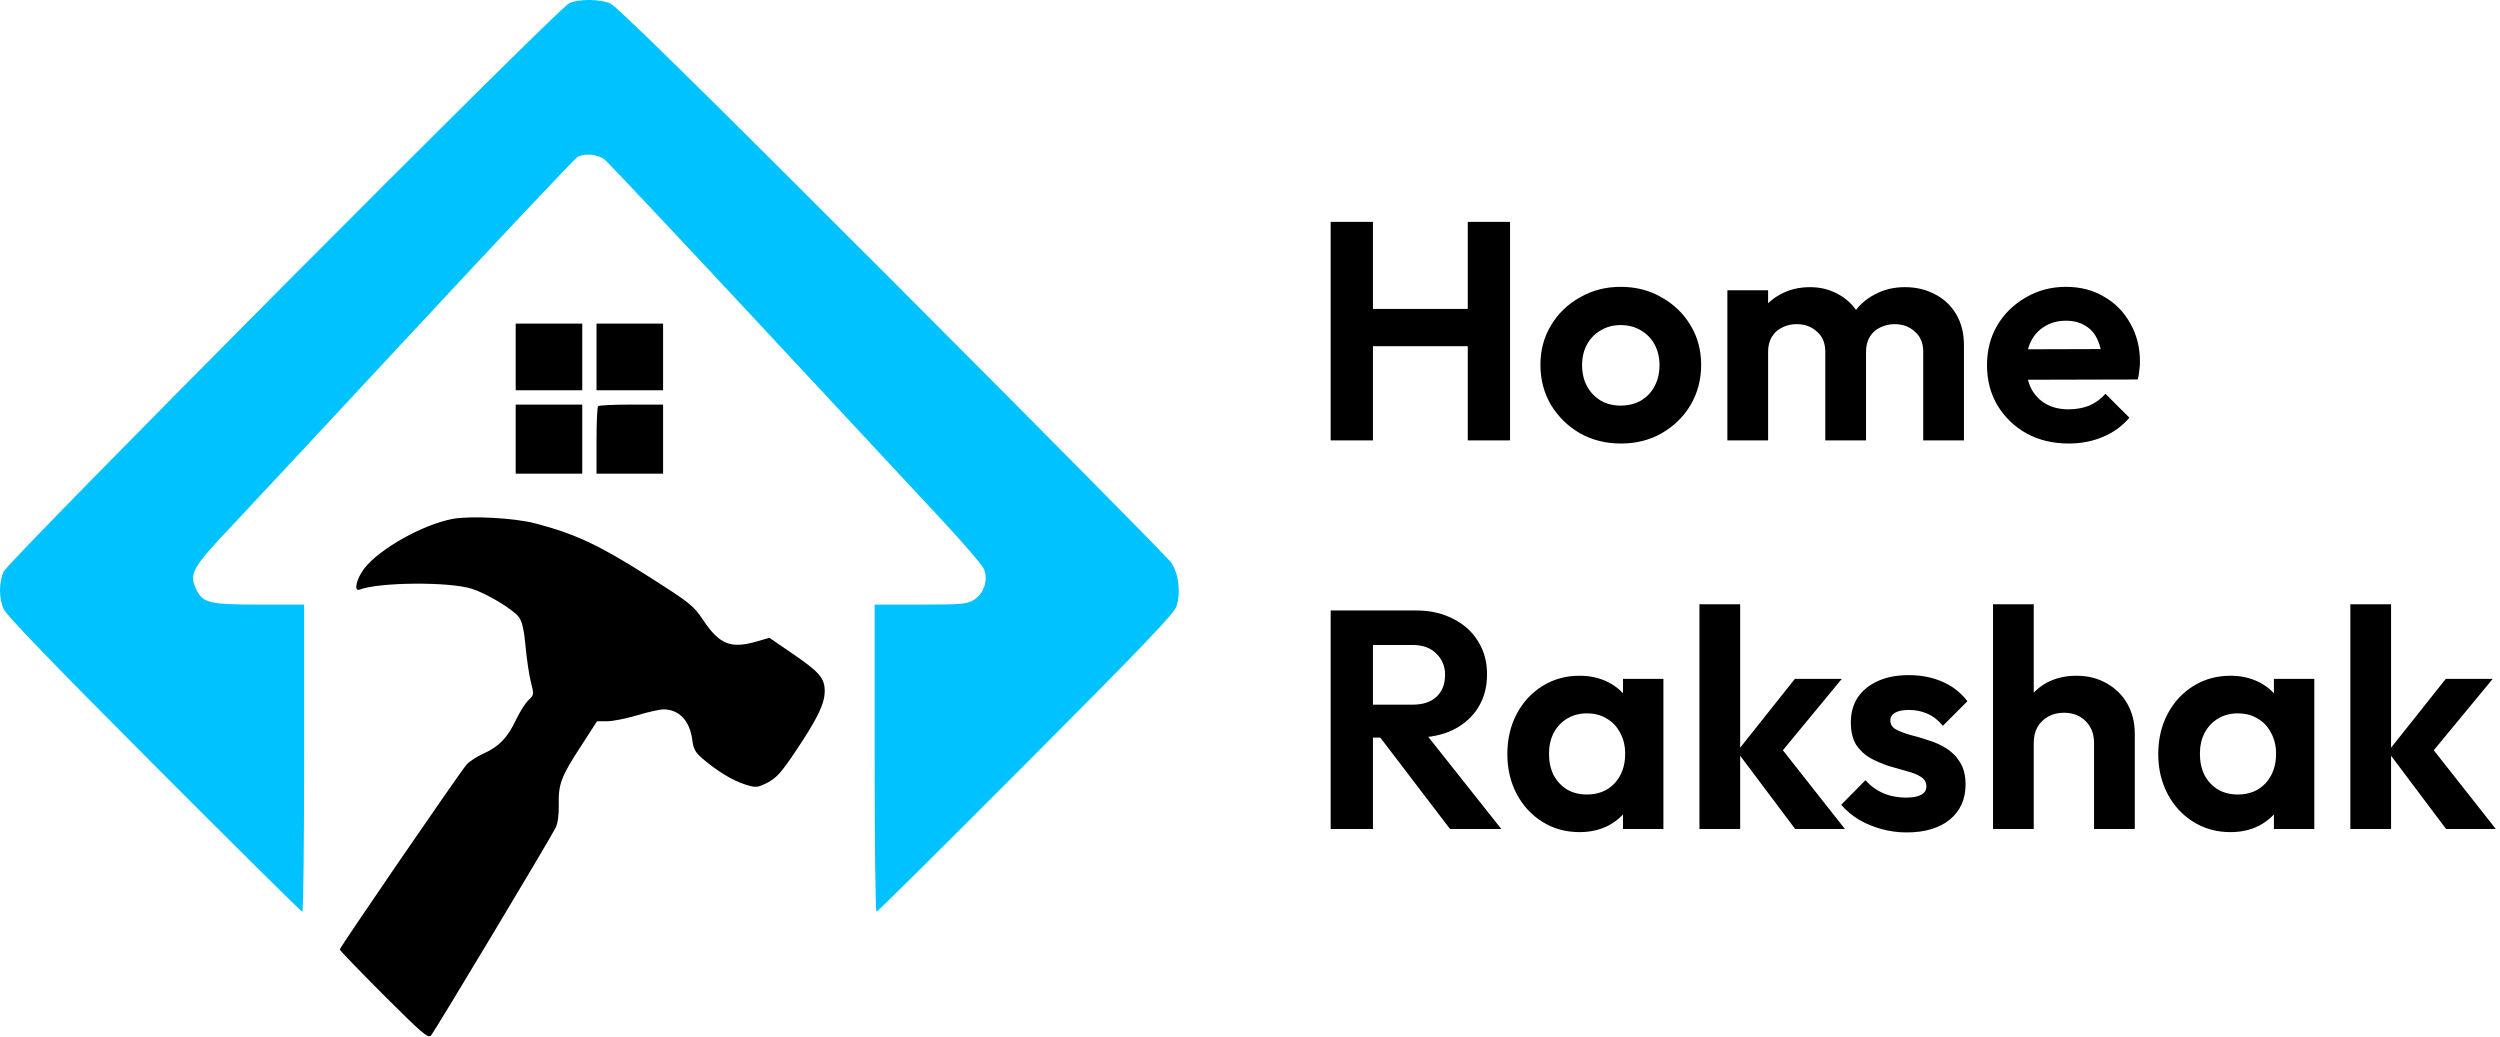
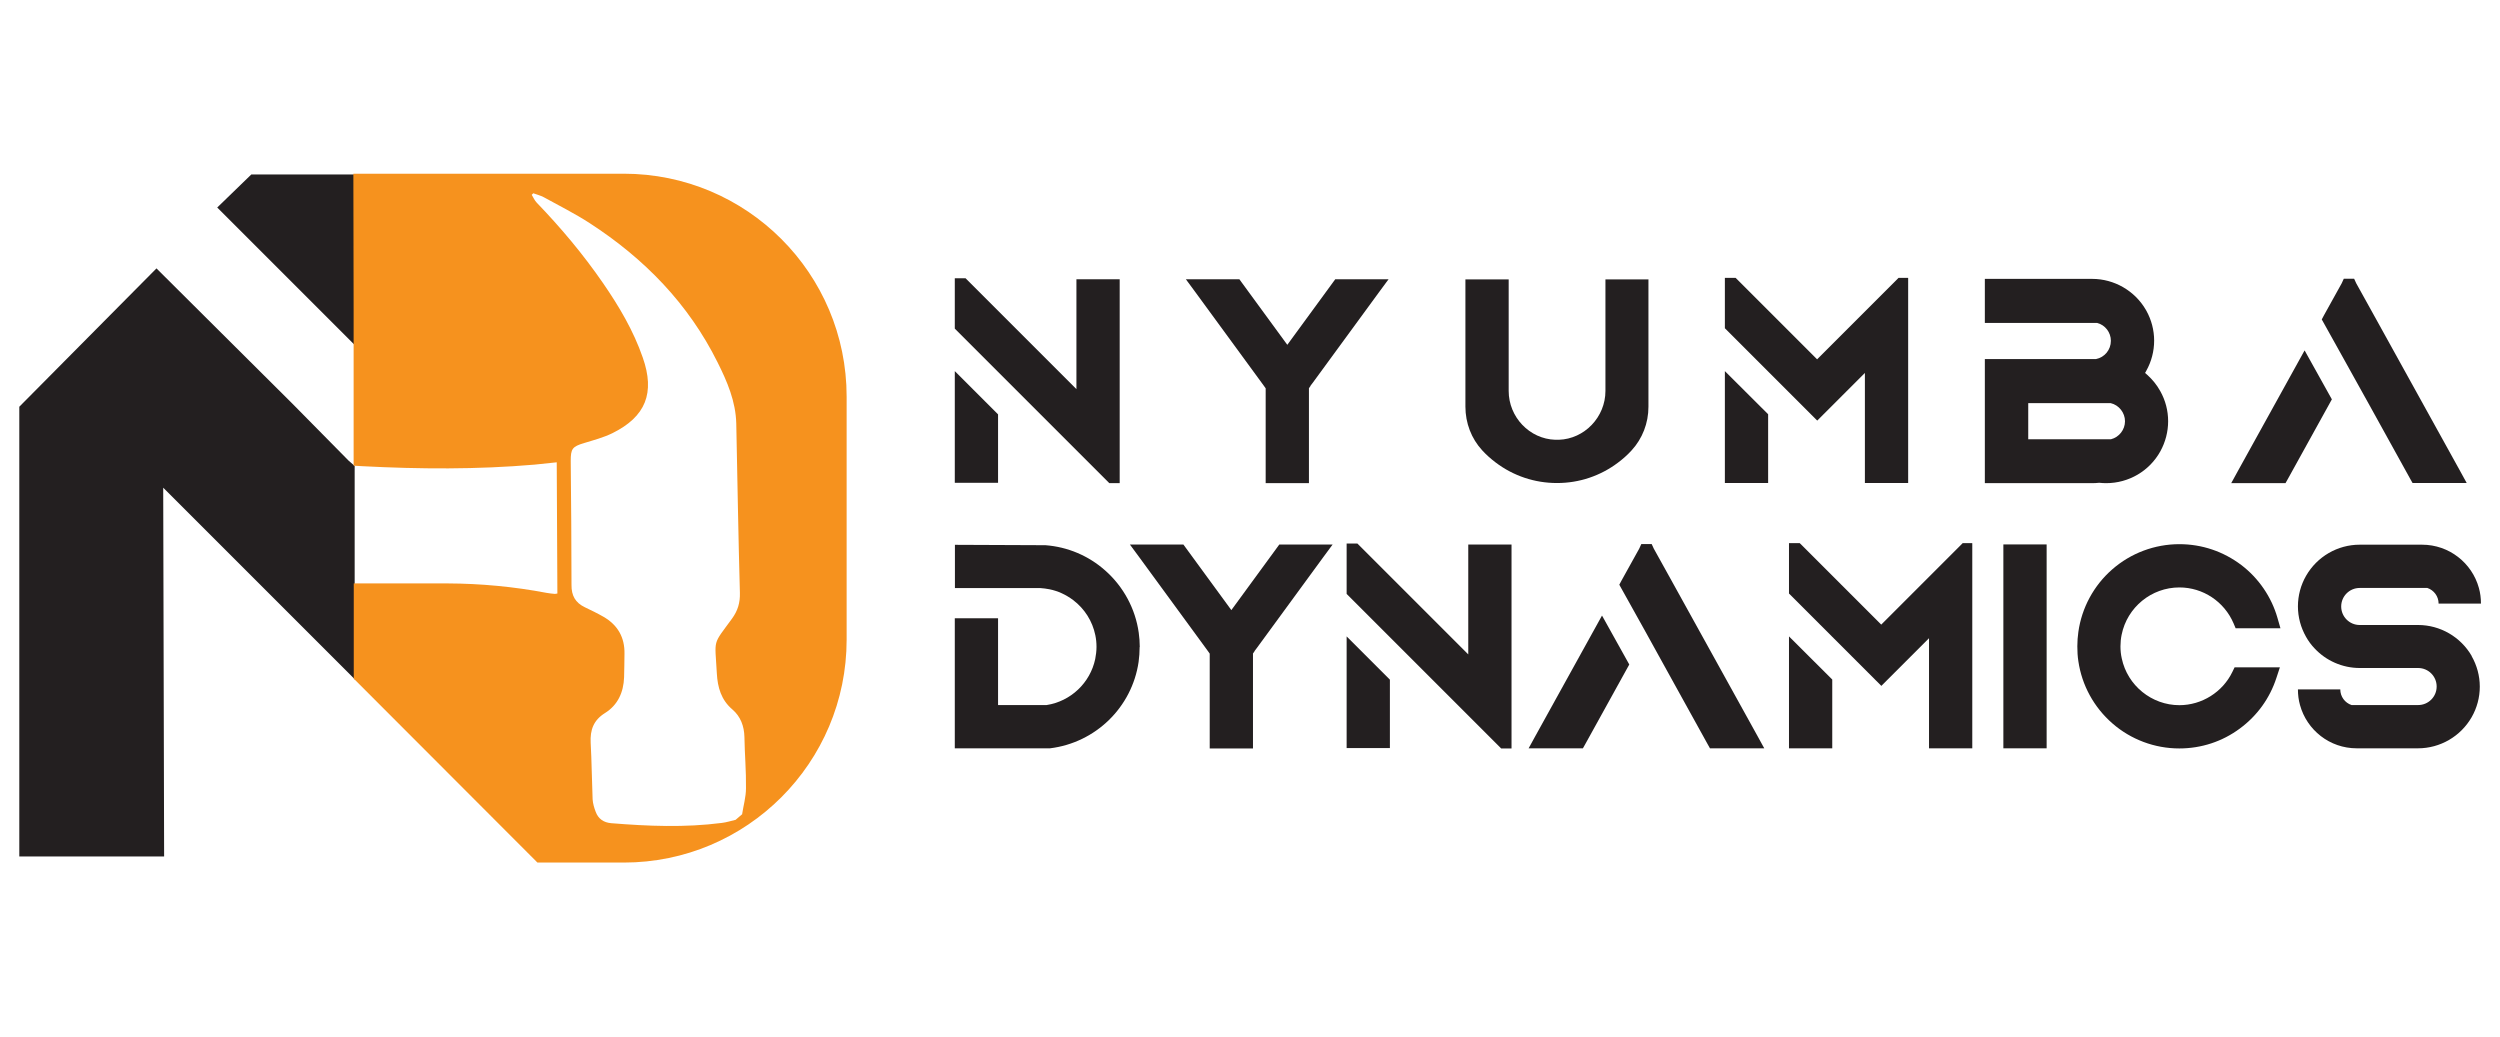
- <svg xmlns="http://www.w3.org/2000/svg" width="193" height="80" viewBox="0 0 193 80" fill="none">
-   <path fill-rule="evenodd" clip-rule="evenodd" d="M39.812 27.557V30.131H42.381H44.95V27.557V24.984H42.381H39.812V27.557ZM46.051 27.557V30.131H48.621H51.19V27.557V24.984H48.621H46.051V27.557ZM39.812 33.899V36.565H42.381H44.95V33.899V31.234H42.381H39.812V33.899ZM46.174 31.356C46.106 31.424 46.051 32.623 46.051 34.022V36.565H48.621H51.19V33.899V31.234H48.743C47.397 31.234 46.241 31.289 46.174 31.356ZM34.974 40.054C32.671 40.474 29.269 42.38 28.113 43.898C27.51 44.69 27.289 45.699 27.757 45.519C29.262 44.94 34.681 44.898 36.42 45.452C37.591 45.825 39.612 47.043 40.063 47.649C40.31 47.98 40.458 48.633 40.576 49.922C40.667 50.917 40.854 52.159 40.99 52.683C41.231 53.606 41.225 53.649 40.797 54.051C40.554 54.28 40.119 54.968 39.83 55.58C39.181 56.954 38.524 57.636 37.334 58.172C36.83 58.399 36.242 58.78 36.028 59.018C35.536 59.565 26.231 73.132 26.231 73.301C26.231 73.37 27.758 74.954 29.624 76.821C32.567 79.766 33.05 80.18 33.269 79.944C33.534 79.66 42.438 64.817 42.898 63.895C43.058 63.573 43.151 62.889 43.136 62.155C43.1 60.537 43.308 59.98 44.811 57.659L46.091 55.683H46.865C47.29 55.683 48.328 55.476 49.171 55.224C50.014 54.971 50.934 54.764 51.214 54.764C52.434 54.764 53.262 55.649 53.449 57.154C53.532 57.82 53.688 58.097 54.252 58.581C55.369 59.538 56.62 60.292 57.559 60.575C58.382 60.823 58.475 60.814 59.26 60.411C59.94 60.063 60.335 59.62 61.438 57.972C63.118 55.461 63.665 54.331 63.668 53.364C63.67 52.349 63.28 51.895 61.154 50.442L59.395 49.238L58.43 49.519C56.417 50.106 55.548 49.759 54.281 47.865C53.53 46.742 53.277 46.542 49.902 44.4C46.208 42.056 44.37 41.202 41.288 40.397C39.719 39.987 36.346 39.804 34.974 40.054Z" fill="black" />
-   <path fill-rule="evenodd" clip-rule="evenodd" d="M43.941 0.248C43.066 0.646 0.607 43.321 0.269 44.142C-0.09 45.014 -0.09 46.132 0.271 47.003C0.467 47.477 4.016 51.158 11.876 59.038C18.104 65.281 23.262 70.389 23.339 70.389C23.416 70.389 23.478 65.054 23.478 58.532V46.675H20.077C16.159 46.675 15.649 46.553 15.147 45.495C14.568 44.272 14.824 43.831 18.146 40.333C18.818 39.626 24.963 33.029 31.802 25.674C38.64 18.32 44.391 12.219 44.581 12.117C45.154 11.809 46.15 11.904 46.672 12.315C46.94 12.526 52.174 18.087 58.304 24.672C64.435 31.258 70.843 38.138 72.544 39.961C74.245 41.783 75.766 43.541 75.924 43.866C76.329 44.7 75.987 45.82 75.175 46.316C74.648 46.638 74.234 46.674 71.056 46.675L67.523 46.675V58.532C67.523 65.054 67.586 70.389 67.663 70.389C67.74 70.389 72.933 65.24 79.205 58.946C88.397 49.72 90.65 47.365 90.831 46.793C91.169 45.724 90.984 44.252 90.408 43.422C90.141 43.038 80.444 33.234 68.859 21.636C53.978 6.739 47.595 0.466 47.113 0.266C46.276 -0.081 44.683 -0.09 43.941 0.248Z" fill="#00C2FF" />
-   <path d="M102.728 34V17.128H105.992V34H102.728ZM113.312 34V17.128H116.576V34H113.312ZM104.792 26.728V23.848H114.224V26.728H104.792ZM125.137 34.24C123.969 34.24 122.913 33.976 121.969 33.448C121.041 32.904 120.297 32.176 119.737 31.264C119.193 30.336 118.921 29.304 118.921 28.168C118.921 27.032 119.193 26.016 119.737 25.12C120.281 24.208 121.025 23.488 121.969 22.96C122.913 22.416 123.961 22.144 125.113 22.144C126.297 22.144 127.353 22.416 128.281 22.96C129.225 23.488 129.969 24.208 130.513 25.12C131.057 26.016 131.329 27.032 131.329 28.168C131.329 29.304 131.057 30.336 130.513 31.264C129.969 32.176 129.225 32.904 128.281 33.448C127.353 33.976 126.305 34.24 125.137 34.24ZM125.113 31.312C125.705 31.312 126.225 31.184 126.673 30.928C127.137 30.656 127.489 30.288 127.729 29.824C127.985 29.344 128.113 28.8 128.113 28.192C128.113 27.584 127.985 27.048 127.729 26.584C127.473 26.12 127.121 25.76 126.673 25.504C126.225 25.232 125.705 25.096 125.113 25.096C124.537 25.096 124.025 25.232 123.577 25.504C123.129 25.76 122.777 26.12 122.521 26.584C122.265 27.048 122.137 27.584 122.137 28.192C122.137 28.8 122.265 29.344 122.521 29.824C122.777 30.288 123.129 30.656 123.577 30.928C124.025 31.184 124.537 31.312 125.113 31.312ZM133.353 34V22.408H136.497V34H133.353ZM140.913 34V27.16C140.913 26.488 140.697 25.968 140.265 25.6C139.849 25.216 139.329 25.024 138.705 25.024C138.289 25.024 137.913 25.112 137.577 25.288C137.241 25.448 136.977 25.688 136.785 26.008C136.593 26.328 136.497 26.712 136.497 27.16L135.273 26.56C135.273 25.664 135.465 24.888 135.849 24.232C136.249 23.576 136.785 23.072 137.457 22.72C138.129 22.352 138.889 22.168 139.737 22.168C140.537 22.168 141.265 22.352 141.921 22.72C142.577 23.072 143.097 23.576 143.481 24.232C143.865 24.872 144.057 25.648 144.057 26.56V34H140.913ZM148.473 34V27.16C148.473 26.488 148.257 25.968 147.825 25.6C147.409 25.216 146.889 25.024 146.265 25.024C145.865 25.024 145.489 25.112 145.137 25.288C144.801 25.448 144.537 25.688 144.345 26.008C144.153 26.328 144.057 26.712 144.057 27.16L142.257 26.728C142.321 25.8 142.569 25 143.001 24.328C143.433 23.64 144.001 23.112 144.705 22.744C145.409 22.36 146.193 22.168 147.057 22.168C147.921 22.168 148.697 22.352 149.385 22.72C150.073 23.072 150.617 23.584 151.017 24.256C151.417 24.928 151.617 25.728 151.617 26.656V34H148.473ZM159.709 34.24C158.493 34.24 157.413 33.984 156.469 33.472C155.525 32.944 154.773 32.224 154.213 31.312C153.669 30.4 153.397 29.36 153.397 28.192C153.397 27.04 153.661 26.016 154.189 25.12C154.733 24.208 155.469 23.488 156.397 22.96C157.325 22.416 158.357 22.144 159.493 22.144C160.613 22.144 161.597 22.4 162.445 22.912C163.309 23.408 163.981 24.096 164.461 24.976C164.957 25.84 165.205 26.824 165.205 27.928C165.205 28.136 165.189 28.352 165.157 28.576C165.141 28.784 165.101 29.024 165.037 29.296L155.293 29.32V26.968L163.573 26.944L162.301 27.928C162.269 27.24 162.141 26.664 161.917 26.2C161.709 25.736 161.397 25.384 160.981 25.144C160.581 24.888 160.085 24.76 159.493 24.76C158.869 24.76 158.325 24.904 157.861 25.192C157.397 25.464 157.037 25.856 156.781 26.368C156.541 26.864 156.421 27.456 156.421 28.144C156.421 28.848 156.549 29.464 156.805 29.992C157.077 30.504 157.461 30.904 157.957 31.192C158.453 31.464 159.029 31.6 159.685 31.6C160.277 31.6 160.813 31.504 161.293 31.312C161.773 31.104 162.189 30.8 162.541 30.4L164.389 32.248C163.829 32.904 163.141 33.4 162.325 33.736C161.525 34.072 160.653 34.24 159.709 34.24ZM105.128 56.944V54.4H109.04C109.84 54.4 110.456 54.2 110.888 53.8C111.336 53.384 111.56 52.816 111.56 52.096C111.56 51.44 111.336 50.896 110.888 50.464C110.456 50.016 109.84 49.792 109.04 49.792H105.128V47.128H109.328C110.416 47.128 111.368 47.344 112.184 47.776C113.016 48.192 113.656 48.768 114.104 49.504C114.568 50.24 114.8 51.088 114.8 52.048C114.8 53.04 114.568 53.904 114.104 54.64C113.656 55.36 113.016 55.928 112.184 56.344C111.352 56.744 110.384 56.944 109.28 56.944H105.128ZM102.728 64V47.128H105.992V64H102.728ZM111.944 64L106.376 56.704L109.376 55.768L115.904 64H111.944ZM121.935 64.24C120.879 64.24 119.927 63.976 119.079 63.448C118.231 62.92 117.567 62.2 117.087 61.288C116.607 60.376 116.367 59.352 116.367 58.216C116.367 57.064 116.607 56.032 117.087 55.12C117.567 54.208 118.231 53.488 119.079 52.96C119.927 52.432 120.879 52.168 121.935 52.168C122.767 52.168 123.511 52.336 124.167 52.672C124.823 53.008 125.343 53.48 125.727 54.088C126.127 54.68 126.343 55.352 126.375 56.104V60.28C126.343 61.048 126.127 61.728 125.727 62.32C125.343 62.912 124.823 63.384 124.167 63.736C123.511 64.072 122.767 64.24 121.935 64.24ZM122.511 61.336C123.391 61.336 124.103 61.048 124.647 60.472C125.191 59.88 125.463 59.12 125.463 58.192C125.463 57.584 125.335 57.048 125.079 56.584C124.839 56.104 124.495 55.736 124.047 55.48C123.615 55.208 123.103 55.072 122.511 55.072C121.935 55.072 121.423 55.208 120.975 55.48C120.543 55.736 120.199 56.104 119.943 56.584C119.703 57.048 119.583 57.584 119.583 58.192C119.583 58.816 119.703 59.368 119.943 59.848C120.199 60.312 120.543 60.68 120.975 60.952C121.423 61.208 121.935 61.336 122.511 61.336ZM125.295 64V60.88L125.799 58.048L125.295 55.264V52.408H128.415V64H125.295ZM138.589 64L134.101 58.024L138.565 52.408H142.189L136.957 58.744L137.077 57.208L142.429 64H138.589ZM131.197 64V46.648H134.341V64H131.197ZM147.181 64.264C146.525 64.264 145.877 64.176 145.237 64C144.613 63.824 144.037 63.584 143.509 63.28C142.981 62.96 142.525 62.576 142.141 62.128L144.013 60.232C144.413 60.68 144.877 61.016 145.405 61.24C145.933 61.464 146.517 61.576 147.157 61.576C147.669 61.576 148.053 61.504 148.309 61.36C148.581 61.216 148.717 61 148.717 60.712C148.717 60.392 148.573 60.144 148.285 59.968C148.013 59.792 147.653 59.648 147.205 59.536C146.757 59.408 146.285 59.272 145.789 59.128C145.309 58.968 144.845 58.768 144.397 58.528C143.949 58.272 143.581 57.928 143.293 57.496C143.021 57.048 142.885 56.472 142.885 55.768C142.885 55.032 143.061 54.392 143.413 53.848C143.781 53.304 144.301 52.88 144.973 52.576C145.645 52.272 146.437 52.12 147.349 52.12C148.309 52.12 149.173 52.288 149.941 52.624C150.725 52.96 151.373 53.464 151.885 54.136L149.989 56.032C149.637 55.6 149.237 55.288 148.789 55.096C148.357 54.904 147.885 54.808 147.373 54.808C146.909 54.808 146.549 54.88 146.293 55.024C146.053 55.168 145.933 55.368 145.933 55.624C145.933 55.912 146.069 56.136 146.341 56.296C146.629 56.456 146.997 56.6 147.445 56.728C147.893 56.84 148.357 56.976 148.837 57.136C149.333 57.28 149.797 57.488 150.229 57.76C150.677 58.032 151.037 58.392 151.309 58.84C151.597 59.288 151.741 59.864 151.741 60.568C151.741 61.704 151.333 62.608 150.517 63.28C149.701 63.936 148.589 64.264 147.181 64.264ZM161.661 64V57.352C161.661 56.664 161.445 56.104 161.013 55.672C160.581 55.24 160.021 55.024 159.333 55.024C158.885 55.024 158.485 55.12 158.133 55.312C157.781 55.504 157.501 55.776 157.293 56.128C157.101 56.48 157.005 56.888 157.005 57.352L155.781 56.728C155.781 55.816 155.973 55.024 156.357 54.352C156.741 53.664 157.269 53.128 157.941 52.744C158.629 52.36 159.413 52.168 160.293 52.168C161.173 52.168 161.949 52.36 162.621 52.744C163.309 53.128 163.845 53.656 164.229 54.328C164.613 55 164.805 55.776 164.805 56.656V64H161.661ZM153.861 64V46.648H157.005V64H153.861ZM172.185 64.24C171.129 64.24 170.177 63.976 169.329 63.448C168.481 62.92 167.817 62.2 167.337 61.288C166.857 60.376 166.617 59.352 166.617 58.216C166.617 57.064 166.857 56.032 167.337 55.12C167.817 54.208 168.481 53.488 169.329 52.96C170.177 52.432 171.129 52.168 172.185 52.168C173.017 52.168 173.761 52.336 174.417 52.672C175.073 53.008 175.593 53.48 175.977 54.088C176.377 54.68 176.593 55.352 176.625 56.104V60.28C176.593 61.048 176.377 61.728 175.977 62.32C175.593 62.912 175.073 63.384 174.417 63.736C173.761 64.072 173.017 64.24 172.185 64.24ZM172.761 61.336C173.641 61.336 174.353 61.048 174.897 60.472C175.441 59.88 175.713 59.12 175.713 58.192C175.713 57.584 175.585 57.048 175.329 56.584C175.089 56.104 174.745 55.736 174.297 55.48C173.865 55.208 173.353 55.072 172.761 55.072C172.185 55.072 171.673 55.208 171.225 55.48C170.793 55.736 170.449 56.104 170.193 56.584C169.953 57.048 169.833 57.584 169.833 58.192C169.833 58.816 169.953 59.368 170.193 59.848C170.449 60.312 170.793 60.68 171.225 60.952C171.673 61.208 172.185 61.336 172.761 61.336ZM175.545 64V60.88L176.049 58.048L175.545 55.264V52.408H178.665V64H175.545ZM188.839 64L184.351 58.024L188.815 52.408H192.439L187.207 58.744L187.327 57.208L192.679 64H188.839ZM181.447 64V46.648H184.591V64H181.447Z" fill="black" />
+ <svg xmlns="http://www.w3.org/2000/svg" id="Layer_1" version="1.1" viewBox="0 0 193 80">
+   <defs>
+     <style>
+       .st0 {
+         fill: #f6921e;
+       }
+ 
+       .st1 {
+         fill: #231f20;
+       }
+     </style>
+   </defs>
+   <g>
+     <path class="st1" d="M86.44,21.56v15.74h-.8l-2.36-2.36-3.95-3.95-2.28-2.28-3.34-3.34v-3.49s0-.4,0-.4h.83l8.56,8.56v-8.48h3.34ZM73.71,28.65l3.34,3.34v5.28h-3.34v-8.62Z" />
+     <path class="st1" d="M107.21,21.54l-.73.99-5.15,7.04-.16.21h0s0,.02,0,.02h0s-.12.17-.12.17v7.33h-3.34v-7.32l-.12-.17h0s0,0,0,0h0s-.16-.22-.16-.22l-5.15-7.04-.73-.99h4.13l.19.26,3.51,4.8,3.51-4.8.19-.26h4.13Z" />
+     <path class="st1" d="M127.26,21.58v9.82c0,1.27-.47,2.47-1.31,3.38-.31.34-.66.65-1.02.92-1.37,1.04-3.01,1.59-4.73,1.59s-3.37-.55-4.74-1.59c-.37-.28-.72-.59-1.03-.93-.84-.91-1.3-2.11-1.3-3.38v-9.82h3.34v8.61c0,2.02,1.61,3.71,3.6,3.77.05,0,.09,0,.14,0s.09,0,.13,0c1.98-.06,3.6-1.75,3.6-3.77v-8.61h3.34Z" />
+     <path class="st1" d="M147.31,21.47v15.82h-3.34v-8.5l-1.77,1.77-.68.68-.18.18-.61.61-.44.44-2.25-2.25-1.54-1.54-3.34-3.34v-3.89h.83l3.17,3.17,3.12,3.12,6.29-6.29h.73ZM133.16,28.65l3.34,3.33v5.31h-3.34v-8.64Z" />
+     <path class="st1" d="M167.38,32.52c0,.81-.21,1.61-.6,2.32-.84,1.52-2.44,2.46-4.18,2.46-.18,0-.36-.01-.54-.03-.18.02-.36.03-.54.03h-8.29v-9.58h8.58c.67-.13,1.15-.72,1.15-1.41,0-.65-.44-1.22-1.06-1.38h-5.33s-3.34,0-3.34,0v-3.4h8.29c1.7,0,3.29.92,4.14,2.39.01.02.03.05.04.07.39.7.6,1.5.6,2.31s-.21,1.62-.61,2.33c0,.01-.01.03-.02.04h0s0,0,0,0h0s-.05.08-.07.12c.06.05.12.1.17.15.4.36.74.78,1,1.25.4.71.61,1.51.61,2.33ZM156.57,33.91h6.4c.63-.16,1.08-.74,1.08-1.39s-.46-1.25-1.11-1.4h-6.36v2.78Z" />
+     <path class="st1" d="M177.92,27.06l2.1,3.77-3.4,6.15-.18.32h-4.19l.51-.93,5.15-9.31ZM190.44,37.29h-4.19l-.18-.32-3.13-5.66-1.54-2.77-.06-.11-2.1-3.77h0s.17-.32.17-.32l1.37-2.47.16-.35h.8l.16.35,1.37,2.47,6.65,12.02.51.93Z" />
+     <path class="st1" d="M87.98,49.95c0,.39-.03.78-.08,1.15-.51,3.5-3.32,6.24-6.84,6.67h-.04s-7.31,0-7.31,0v-10.04h3.34v6.7h3.75c1.86-.29,3.36-1.71,3.75-3.55.06-.31.1-.62.1-.94s-.03-.61-.09-.9c-.22-1.08-.83-2.05-1.72-2.72-.55-.41-1.17-.7-1.83-.83-.23-.05-.46-.07-.69-.09h-6.6v-3.34l6.99.03c1.71.13,3.33.81,4.62,1.96,1.4,1.24,2.32,2.94,2.58,4.79.05.36.08.74.08,1.11Z" />
+     <path class="st1" d="M102.89,42.02l-.73.99-5.15,7.04-.16.21h0s0,.02,0,.02h0s-.12.17-.12.17v7.33h-3.34v-7.32l-.12-.17h0s0,0,0,0h0s-.16-.22-.16-.22l-5.15-7.04-.73-.99h4.13l.19.26,3.51,4.8,3.51-4.8.19-.26h4.13Z" />
+     <path class="st1" d="M116.69,42.04v15.74h-.8l-2.36-2.36-3.95-3.95-2.28-2.28-3.34-3.34v-3.49s0-.4,0-.4h.83l8.56,8.56v-8.48h3.34ZM103.96,49.13l3.34,3.34v5.28h-3.34v-8.62Z" />
+     <path class="st1" d="M123.68,47.53l2.1,3.77-3.4,6.15-.18.32h-4.19l.51-.93,5.15-9.31ZM136.2,57.77h-4.19l-.18-.32-3.13-5.66-1.53-2.77-.06-.11-2.1-3.77h0s.17-.32.17-.32l1.37-2.47.16-.35h.8l.16.35,1.37,2.47,6.65,12.02.51.93Z" />
+     <path class="st1" d="M152.26,41.95v15.82h-3.34v-8.5l-1.77,1.77-.68.68-.18.18-.61.61-.44.44-2.25-2.25-1.54-1.54-3.34-3.34v-3.89h.83l3.17,3.17,3.12,3.12,6.29-6.29h.73ZM138.11,49.13l3.34,3.33v5.31h-3.34v-8.64Z" />
+     <path class="st1" d="M158,42.03v15.74h-3.34v-15.74h3.34Z" />
+     <path class="st1" d="M176.01,51.51l-.27.82c-.51,1.57-1.48,2.92-2.82,3.91-1.36,1.01-2.98,1.54-4.68,1.54-1.9,0-3.74-.69-5.17-1.94-1.42-1.24-2.35-2.94-2.62-4.79-.06-.38-.08-.77-.08-1.16s.03-.75.08-1.11c.26-1.86,1.19-3.58,2.61-4.82,1.44-1.26,3.28-1.95,5.19-1.95,1.74,0,3.39.56,4.78,1.61,1.34,1.02,2.33,2.47,2.79,4.08l.23.8h-3.46l-.16-.38c-.72-1.68-2.36-2.77-4.18-2.77-2.16,0-4.03,1.53-4.46,3.65-.06.29-.09.59-.09.9s.03.63.1.93c.44,2.09,2.31,3.61,4.45,3.61,1.73,0,3.34-1.01,4.09-2.57l.17-.35h3.5Z" />
+     <path class="st1" d="M190.81,50.65c.41.72.63,1.53.63,2.36s-.22,1.65-.63,2.36c-.85,1.48-2.43,2.4-4.14,2.4h-4.73c-2.09,0-3.85-1.41-4.38-3.34-.11-.39-.16-.79-.16-1.21h3.27c0,.56.36,1.04.87,1.21h5.14c.79,0,1.43-.64,1.43-1.43s-.64-1.43-1.43-1.43h-4.51c-1.33,0-2.6-.56-3.49-1.52-.25-.26-.47-.56-.65-.88-.41-.72-.63-1.53-.63-2.36s.22-1.65.63-2.36c.85-1.48,2.43-2.4,4.14-2.4h4.81c2.09,0,3.86,1.41,4.39,3.34.11.39.16.79.16,1.21h-3.27c0-.56-.36-1.04-.87-1.21h-5.22c-.79,0-1.43.64-1.43,1.43s.64,1.43,1.43,1.43h4.51c1.7,0,3.29.92,4.14,2.4Z" />
+   </g>
+   <g>
+     <polygon class="st1" points="1.49 66.12 1.49 31.4 12.08 20.72 22.59 31.18 26.91 35.56 27.38 35.97 27.38 43.41 27.38 48.43 27.38 52.48 27.32 52.37 12.6 37.65 12.67 66.12 1.49 66.12" />
+     <polygon class="st1" points="27.95 27.2 16.77 16.02 19.4 13.47 27.95 13.47 27.95 27.2" />
+     <path class="st0" d="M48.14,13.41h-20.86l.02,10.57v11.97c.22.01.45.03.67.04,4.43.23,8.86.26,13.29-.12.55-.05,1.09-.12,1.72-.18.02,3.4.03,6.76.05,10.13-.1.01-.15.03-.19.03-.21-.02-.43-.04-.64-.08-2.53-.48-5.08-.72-7.64-.73-2.42,0-4.84,0-7.25,0v7.35l14.18,14.2h6.66c9.51,0,17.21-7.71,17.21-17.21v-18.76c0-9.51-7.71-17.21-17.21-17.21ZM57.28,62.87c-.16.14-.33.28-.49.42-.36.08-.71.2-1.07.24-2.85.37-5.7.25-8.54.02-.57-.05-.99-.33-1.19-.87-.12-.31-.22-.65-.24-.97-.06-1.46-.07-2.91-.15-4.37-.05-.99.22-1.74,1.1-2.29,1-.62,1.44-1.61,1.48-2.77.02-.6.02-1.2.03-1.79.03-1.29-.53-2.25-1.63-2.88-.47-.27-.95-.5-1.43-.73-.73-.35-1.04-.9-1.03-1.72,0-3.19-.03-6.38-.06-9.57,0-.95.12-1.11,1.04-1.39.73-.22,1.48-.42,2.16-.75,2.6-1.28,3.32-3.12,2.36-5.85-.72-2.08-1.83-3.95-3.07-5.75-1.53-2.22-3.25-4.27-5.12-6.21-.16-.17-.26-.4-.38-.6.04-.04.08-.08.12-.12.27.1.55.17.8.3,1.2.66,2.42,1.27,3.56,2.01,4.21,2.73,7.62,6.22,9.87,10.75.74,1.48,1.4,3.01,1.44,4.72.09,4.36.16,8.71.28,13.07.02.76-.16,1.37-.61,1.99-1.53,2.1-1.32,1.49-1.17,4.23.06,1.07.33,2.04,1.2,2.78.63.54.91,1.28.93,2.13.02,1.32.14,2.64.12,3.95,0,.68-.2,1.35-.3,2.02Z" />
+   </g>
</svg>
